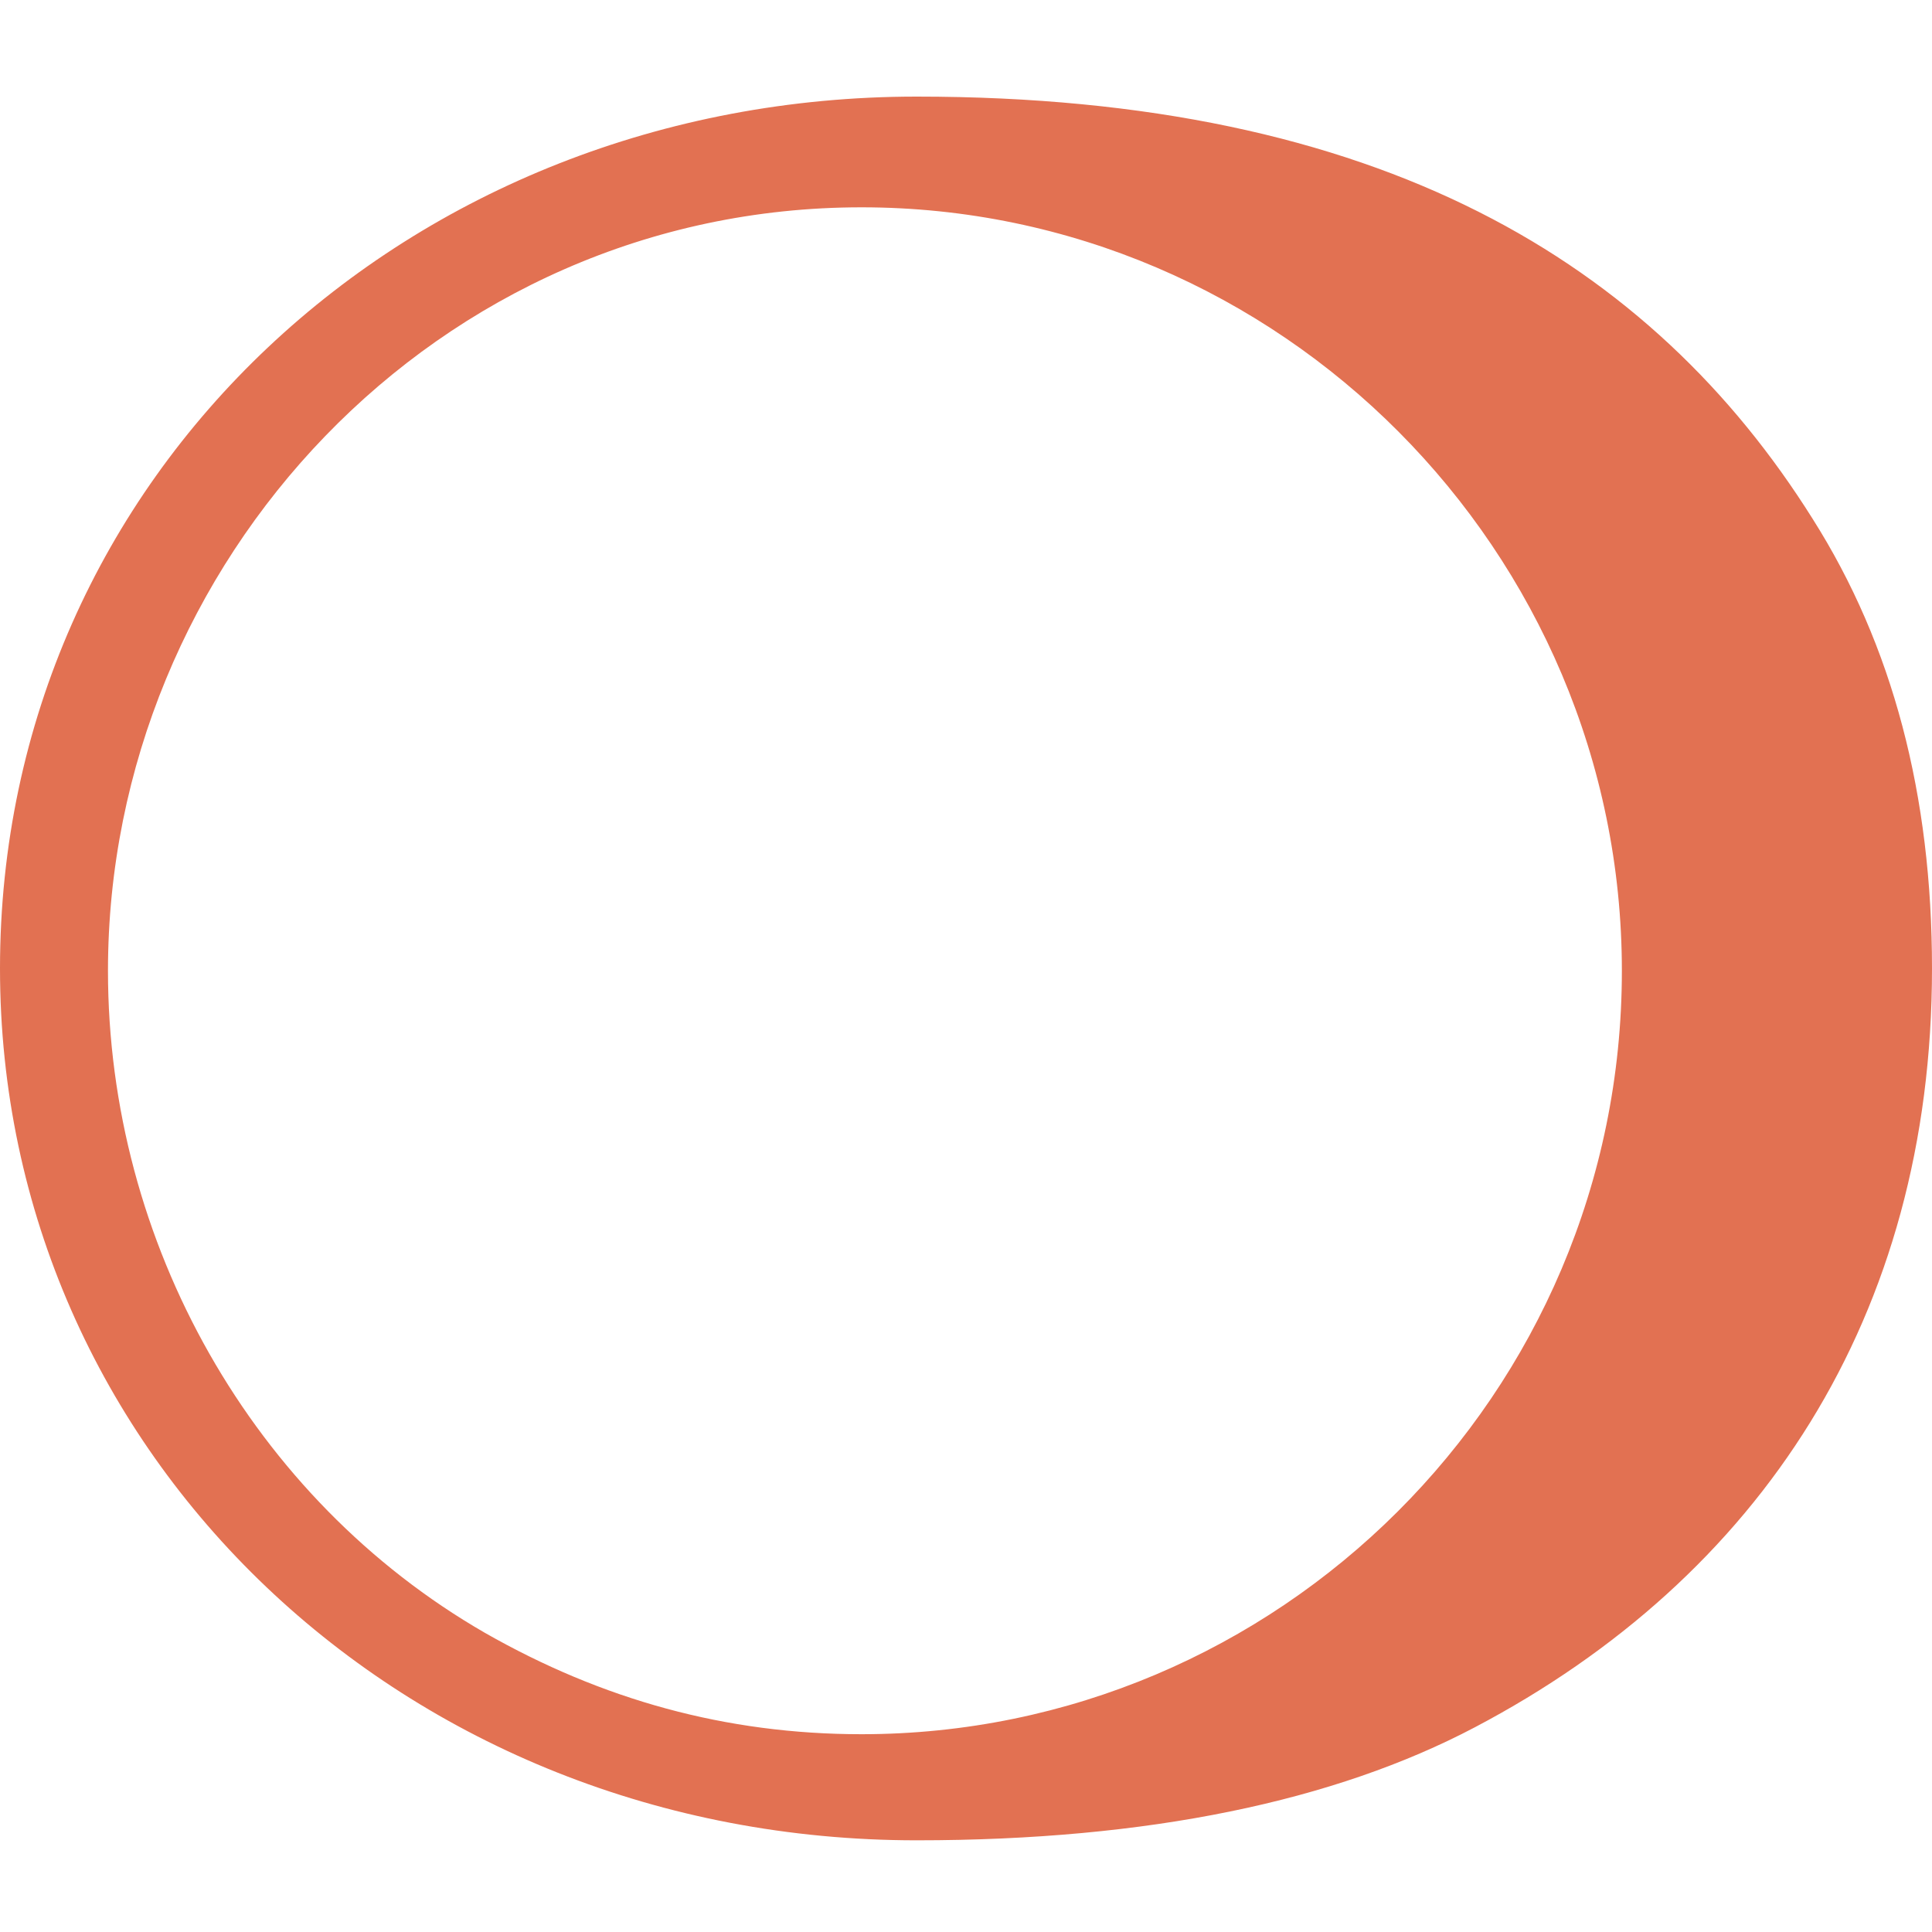
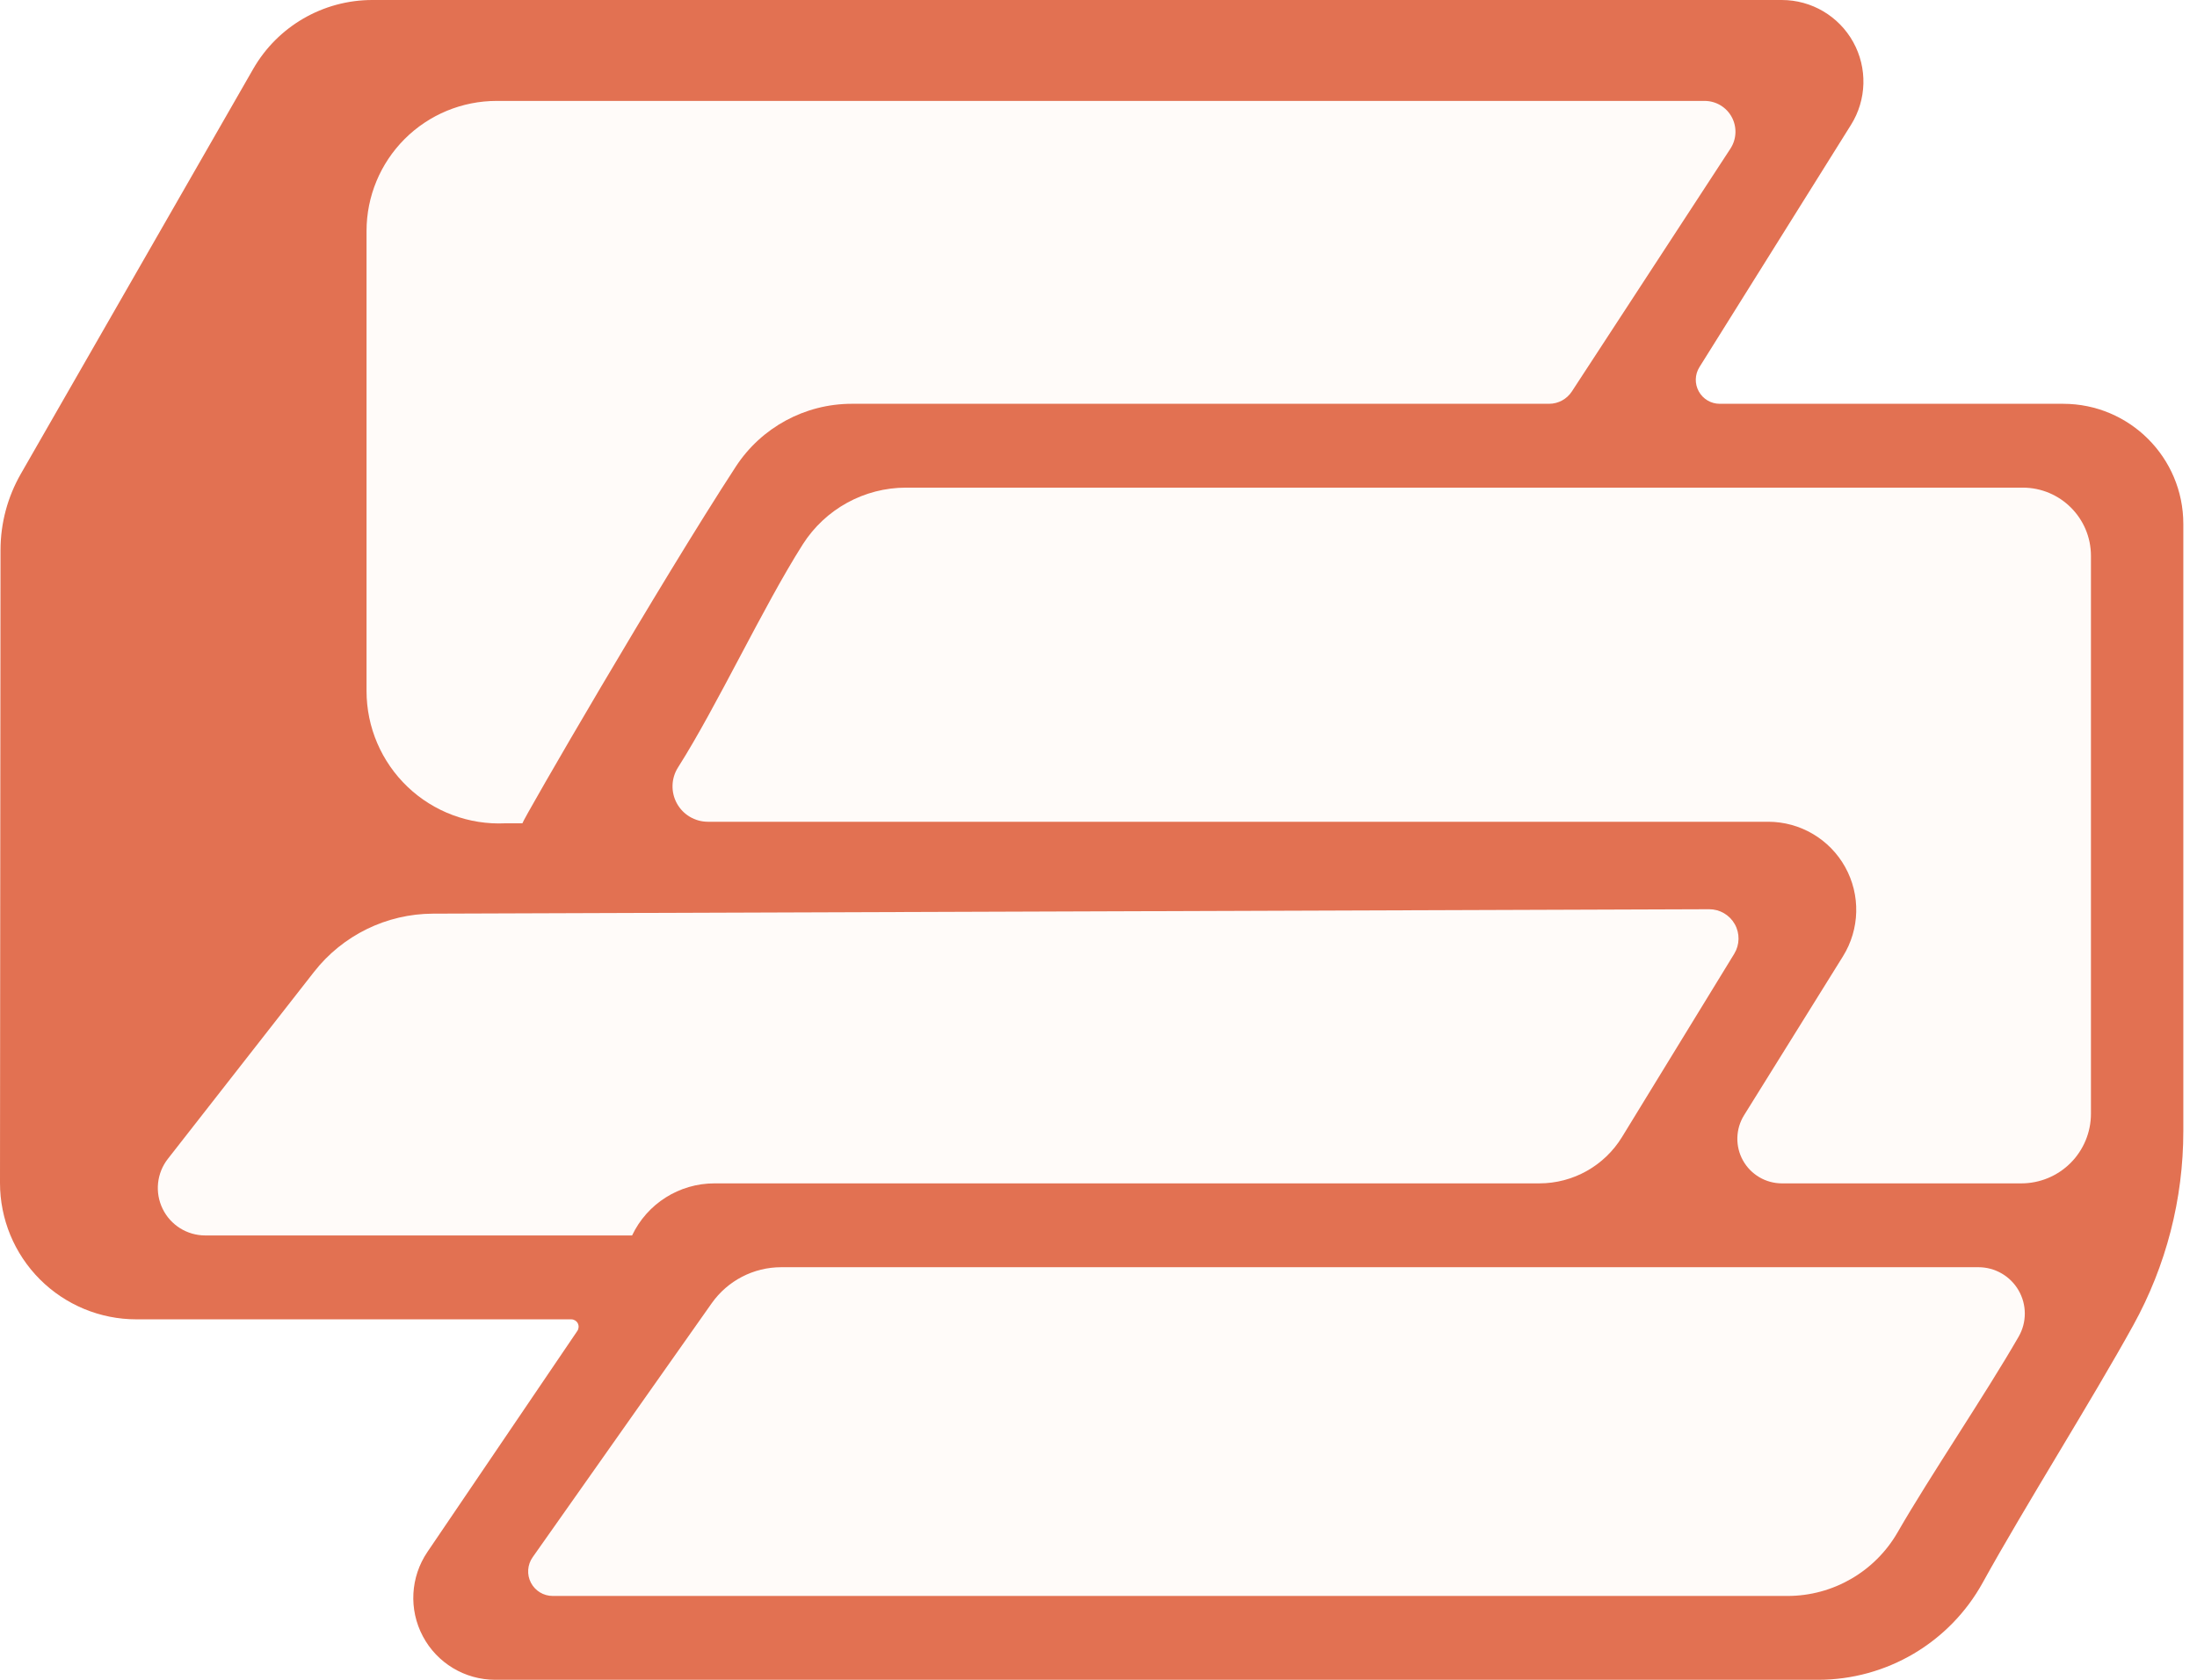
- <svg xmlns="http://www.w3.org/2000/svg" width="360" height="360" viewBox="0 0 360 360" fill="none">
-   <path d="M170.797 342.915C75.339 342.915 0 271.142 0 180.458C0 88.484 76.195 18 170.797 18C257.265 18 307.776 48.944 337.741 96.65C352.723 120.288 360 148.224 360 180.458C360 245.355 327.895 293.92 274.816 321.856C248.704 335.609 214.031 342.915 170.797 342.915ZM160.523 323.145C238.002 323.145 302.212 259.967 302.212 180.887C302.212 102.667 238.43 38.63 160.523 38.63C81.332 38.63 20.119 104.816 20.119 180.887C20.119 231.602 47.087 279.308 90.321 304.235C112.152 316.699 135.268 323.145 160.523 323.145Z" fill="#E27152" />
+ <svg xmlns="http://www.w3.org/2000/svg" width="85" height="65" viewBox="0 0 85 65" fill="none">
+   <path fill-rule="evenodd" clip-rule="evenodd" d="M22.337 51.5C22.396 51.412 22.402 51.298 22.353 51.203C22.303 51.11 22.205 51.052 22.099 51.052C19.846 51.052 11.068 51.052 5.275 51.052C3.875 51.052 2.533 50.496 1.543 49.505C0.554 48.514 -0.001 47.172 1.99966e-06 45.772C0.006 38.481 0.017 25.726 0.02 21.282C0.021 20.247 0.292 19.231 0.808 18.332C2.666 15.095 7.354 6.924 9.795 2.669C10.742 1.018 12.5 0 14.403 0H68.938C70.086 0 71.143 0.624 71.699 1.627C72.255 2.631 72.223 3.857 71.614 4.83C69.59 8.066 67.063 12.106 65.749 14.207C65.571 14.492 65.561 14.852 65.725 15.147C65.888 15.442 66.198 15.625 66.535 15.625C69.448 15.625 75.548 15.625 79.822 15.625C82.39 15.625 84.471 17.707 84.471 20.274V43.769C84.471 46.395 83.806 48.978 82.537 51.276C80.939 54.173 78.346 58.276 76.71 61.24C75.43 63.56 72.99 65 70.341 65H19.158C17.985 65 16.908 64.352 16.359 63.315C15.809 62.28 15.878 61.024 16.536 60.053C18.767 56.763 21.446 52.813 22.337 51.5Z" fill="#E27152" />
+   <path fill-rule="evenodd" clip-rule="evenodd" d="M30.225 49.035C29.154 49.035 28.151 49.556 27.534 50.431C25.833 52.844 22.357 57.776 20.607 60.258C20.403 60.549 20.377 60.928 20.54 61.243C20.704 61.558 21.029 61.756 21.384 61.756C29.218 61.756 59.614 61.756 69.158 61.756C70.917 61.756 72.542 60.815 73.419 59.29C74.668 57.118 76.813 53.96 78.099 51.723C78.419 51.168 78.418 50.485 78.097 49.931C77.776 49.376 77.184 49.035 76.544 49.035C66.896 49.035 37.613 49.035 30.225 49.035Z" fill="#FFFBF9" />
+   <path fill-rule="evenodd" clip-rule="evenodd" d="M16.754 35.354C14.955 35.359 13.258 36.19 12.149 37.608C10.567 39.632 8.231 42.621 6.495 44.841C6.063 45.393 5.984 46.144 6.292 46.775C6.599 47.407 7.24 47.806 7.942 47.806H24.455C25.038 46.576 26.278 45.791 27.64 45.791C34.171 45.791 53.191 45.791 59.555 45.791C60.86 45.791 62.072 45.112 62.754 43.998C63.965 42.02 65.9 38.86 67.096 36.907C67.31 36.557 67.318 36.118 67.117 35.761C66.915 35.402 66.536 35.182 66.126 35.183C57.823 35.212 26.421 35.32 16.754 35.354Z" fill="#FFFBF9" />
+   <path fill-rule="evenodd" clip-rule="evenodd" d="M67.477 43.153C67.146 43.685 67.129 44.355 67.433 44.903C67.738 45.451 68.315 45.791 68.942 45.791H78.203C78.917 45.791 79.603 45.507 80.108 45.002C80.613 44.496 80.897 43.811 80.897 43.096C80.897 37.92 80.897 26.643 80.897 21.51C80.897 20.051 79.715 18.869 78.257 18.869C69.801 18.869 43.457 18.869 35.056 18.869C33.436 18.869 31.928 19.698 31.059 21.064C29.526 23.476 27.742 27.32 26.233 29.694C25.965 30.115 25.948 30.649 26.188 31.088C26.429 31.526 26.889 31.798 27.389 31.798H68.409C69.647 31.798 70.787 32.47 71.388 33.551C71.989 34.632 71.956 35.955 71.302 37.006C69.999 39.1 68.554 41.422 67.477 43.153Z" fill="#FFFBF9" />
+   <path fill-rule="evenodd" clip-rule="evenodd" d="M59.933 15.625C60.288 15.625 60.619 15.445 60.813 15.149C61.837 13.58 65.143 8.517 66.949 5.751C67.189 5.384 67.208 4.914 67 4.53C66.791 4.144 66.388 3.905 65.95 3.905C57.989 3.905 30.606 3.905 19.215 3.905C17.88 3.905 16.6 4.434 15.656 5.378C14.712 6.322 14.181 7.602 14.181 8.938C14.181 13.948 14.181 21.611 14.181 26.738C14.181 28.14 14.756 29.48 15.77 30.448C16.785 31.415 18.151 31.924 19.551 31.858C19.552 31.858 20.211 31.858 20.211 31.858C20.228 31.716 25.538 22.549 28.469 18.054C29.458 16.539 31.145 15.625 32.955 15.625C39.8 15.625 56.628 15.625 59.933 15.625Z" fill="#FFFBF9" />
</svg>
